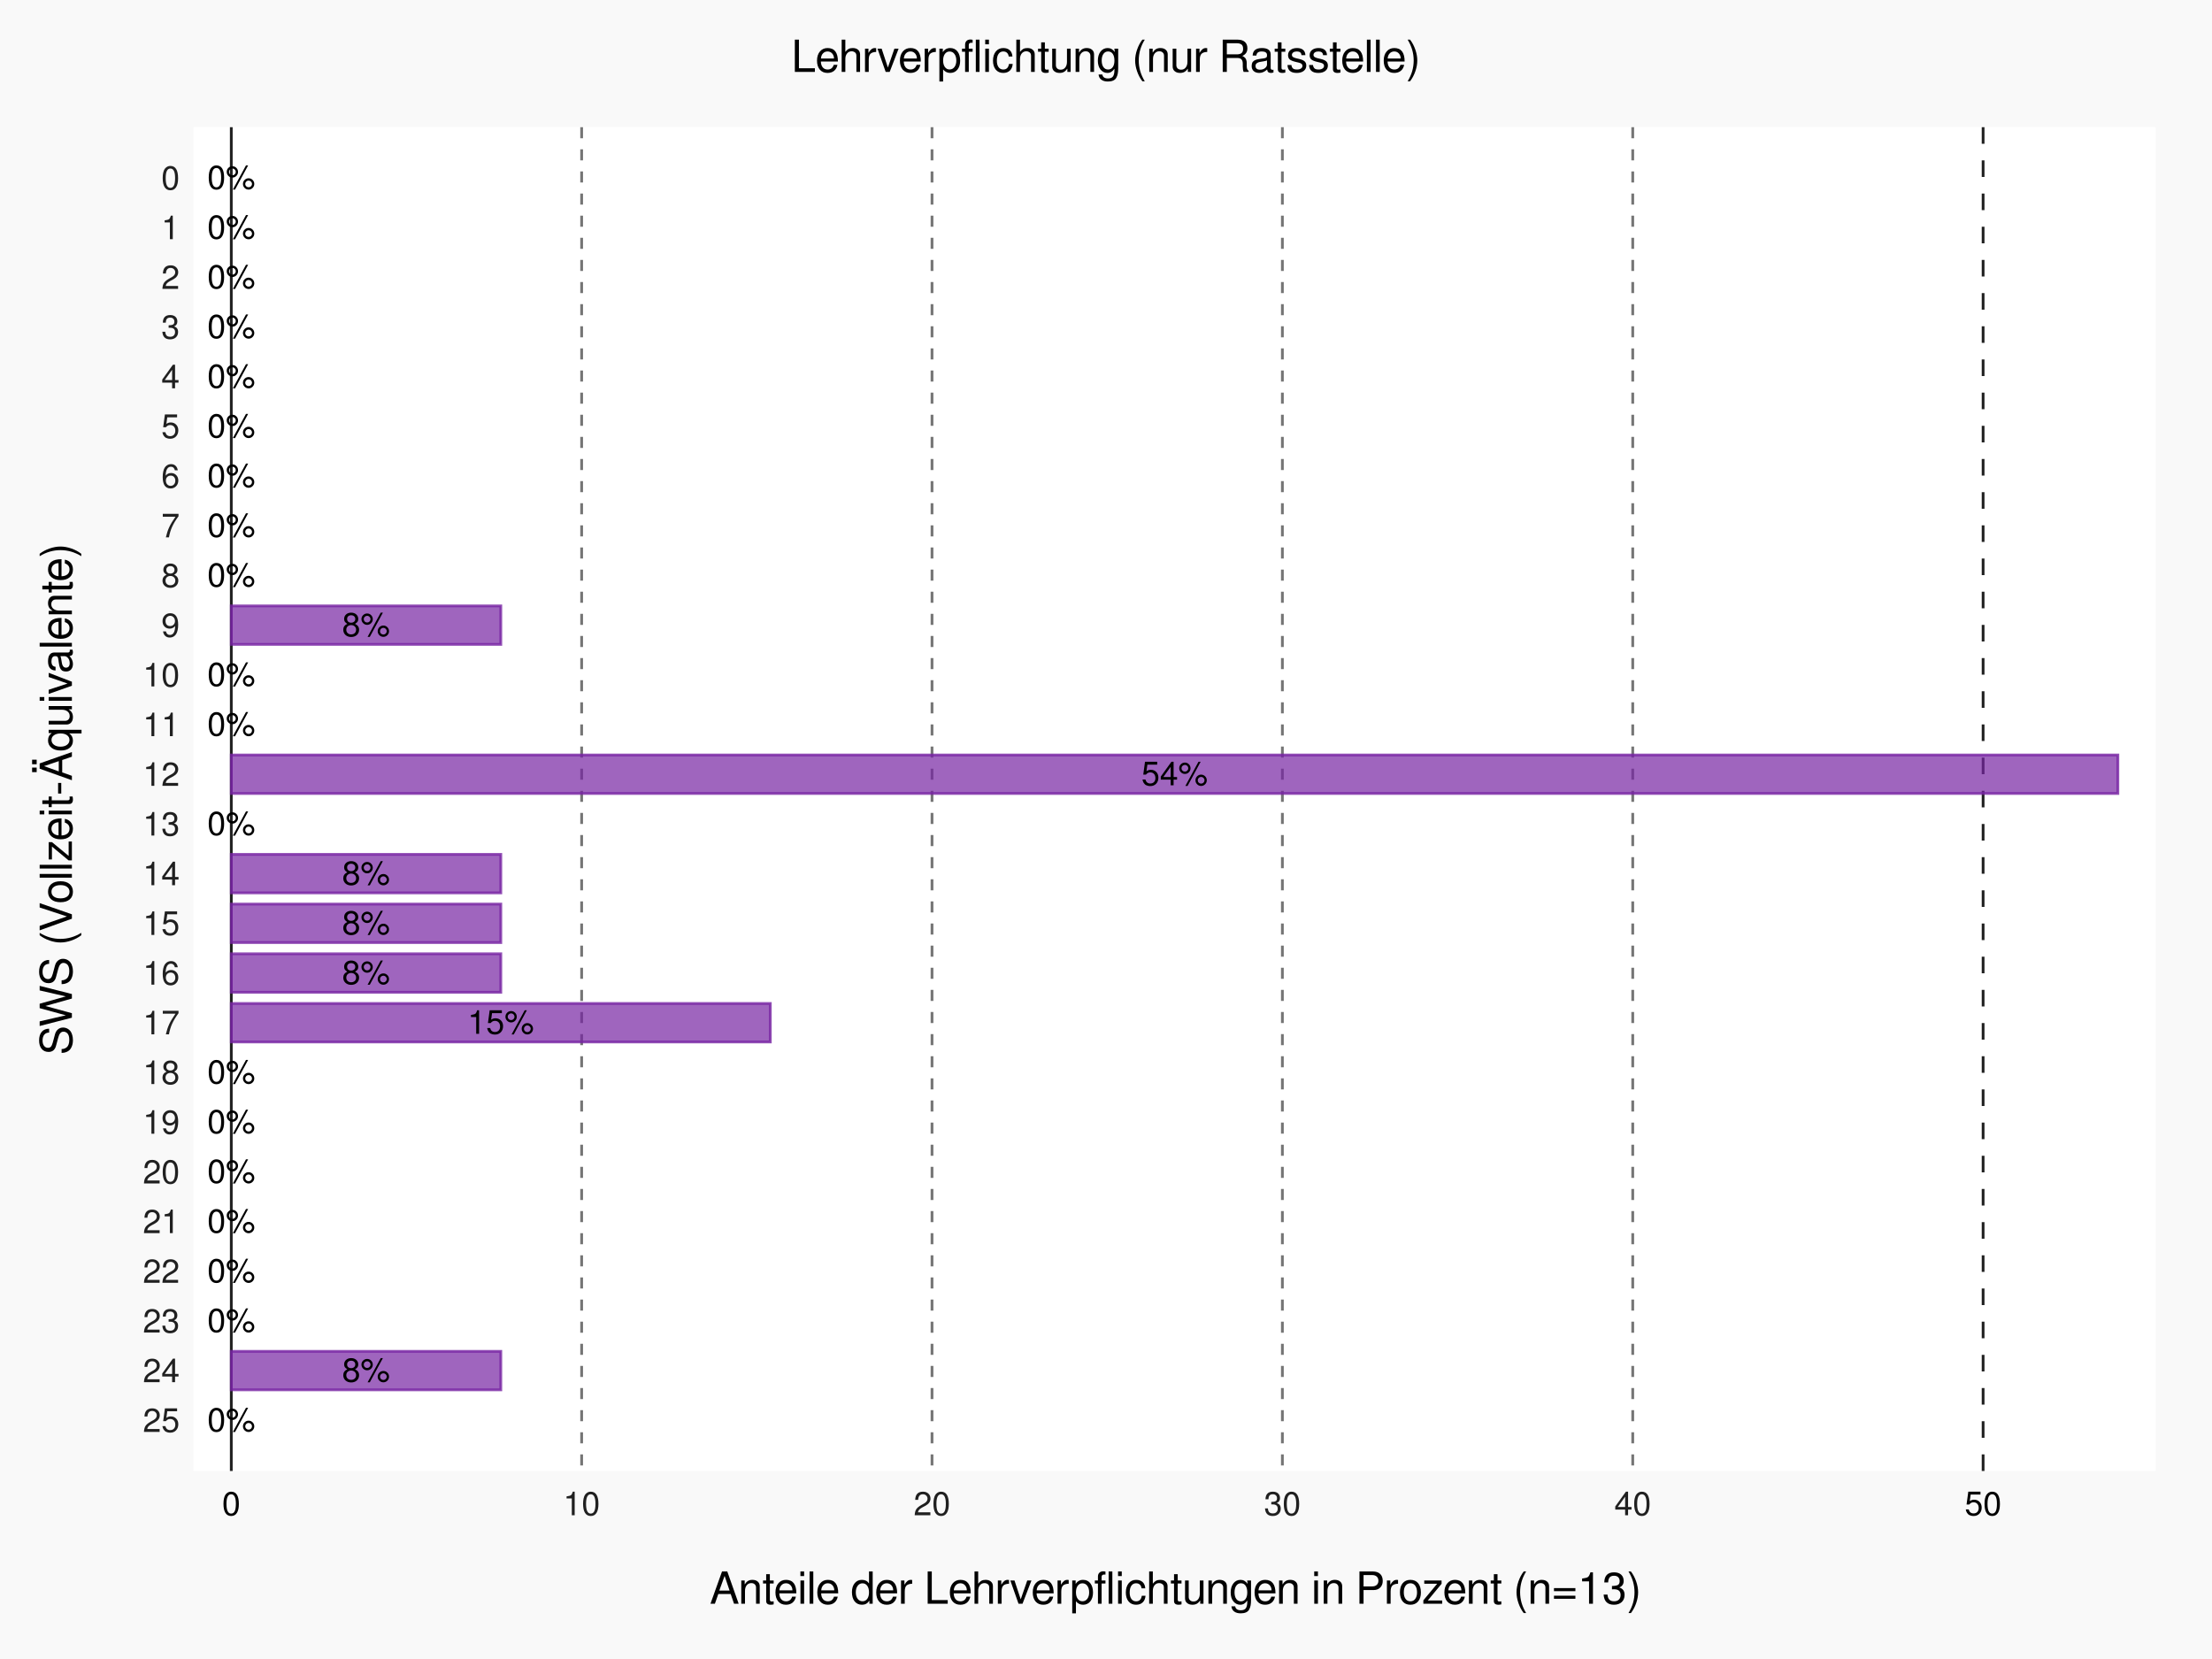
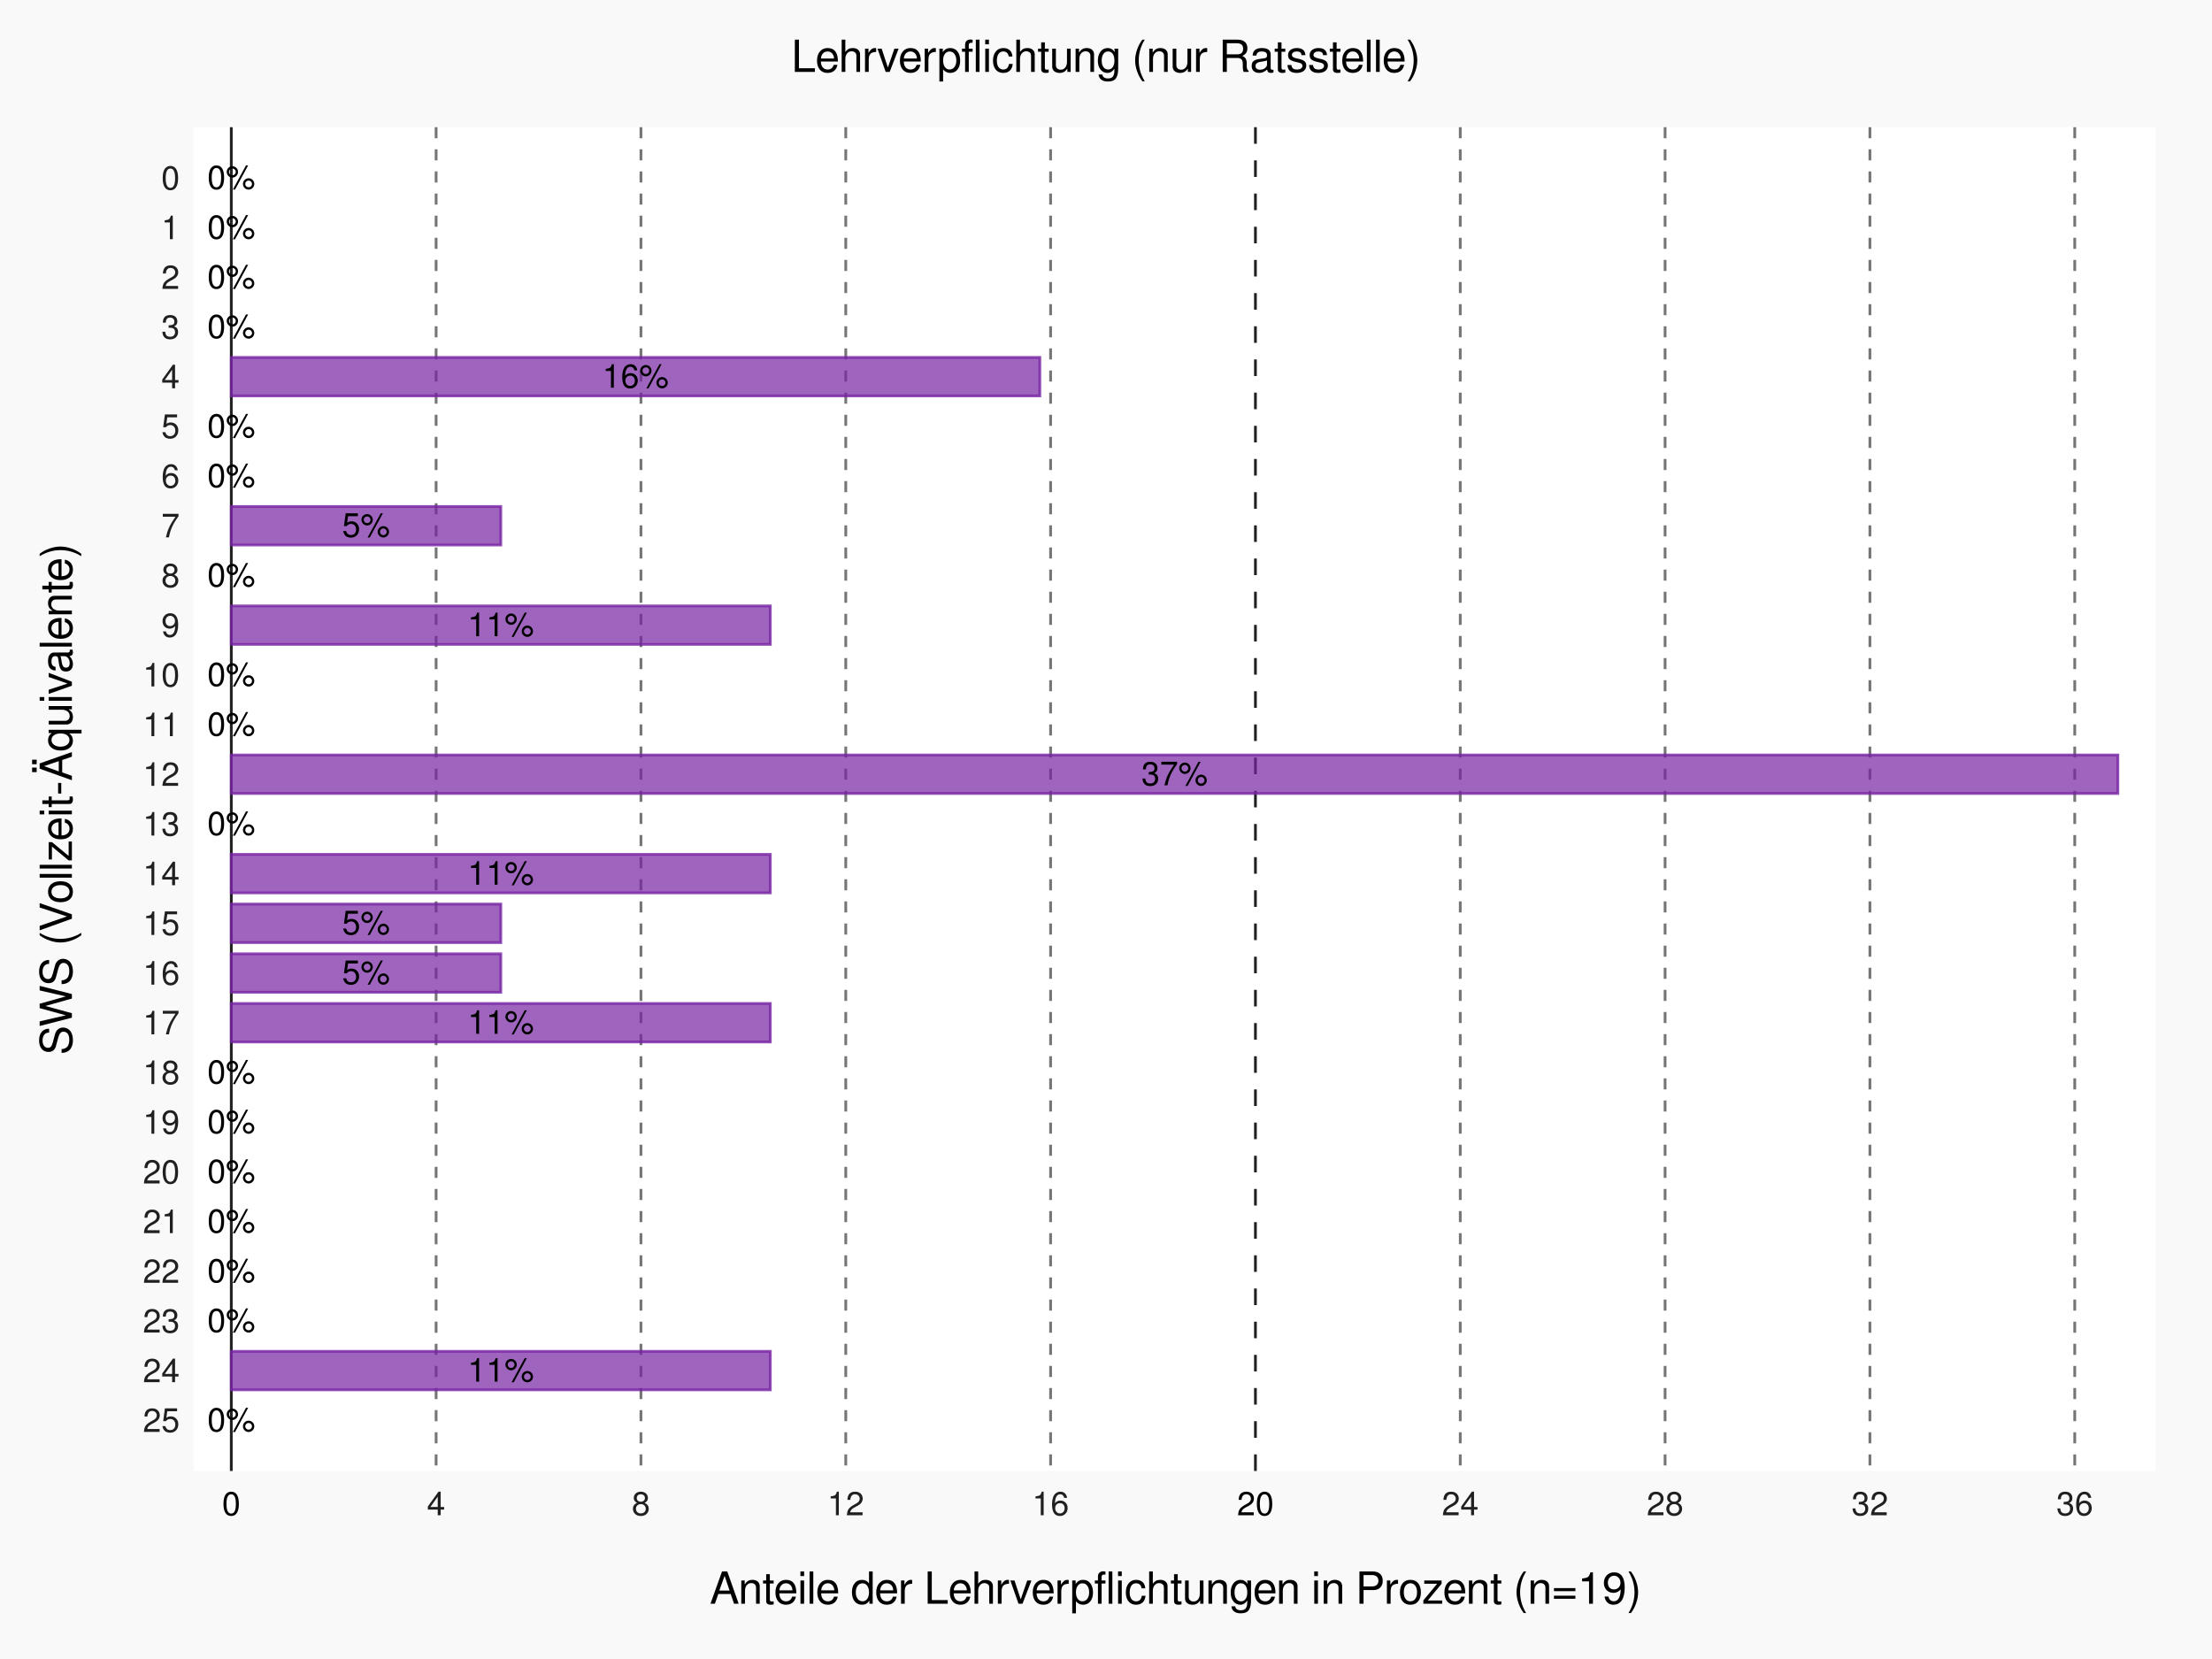
- <svg xmlns="http://www.w3.org/2000/svg" id="chart-551c5b5f-266e-43d3-8adc-cc69973613be" class="pygal-chart" viewBox="0 0 800 600">
+ <svg xmlns="http://www.w3.org/2000/svg" id="chart-d6f8e21c-bd9b-4698-af73-e7bc3f715c8f" class="pygal-chart" viewBox="0 0 800 600">
  <defs>
-     <style type="text/css">#chart-551c5b5f-266e-43d3-8adc-cc69973613be{-webkit-user-select:none;-webkit-font-smoothing:antialiased;font-family:FreeSans}#chart-551c5b5f-266e-43d3-8adc-cc69973613be .title{font-family:FreeSans;font-size:16px}#chart-551c5b5f-266e-43d3-8adc-cc69973613be .legends .legend text{font-family:FreeSans;font-size:14px}#chart-551c5b5f-266e-43d3-8adc-cc69973613be .axis text{font-family:FreeSans;font-size:12px}#chart-551c5b5f-266e-43d3-8adc-cc69973613be .axis text.major{font-family:FreeSans;font-size:12px}#chart-551c5b5f-266e-43d3-8adc-cc69973613be .text-overlay text.value{font-family:FreeSans;font-size:12px}#chart-551c5b5f-266e-43d3-8adc-cc69973613be .text-overlay text.label{font-family:FreeSans;font-size:12px}#chart-551c5b5f-266e-43d3-8adc-cc69973613be .tooltip{font-family:FreeSans;font-size:14px}#chart-551c5b5f-266e-43d3-8adc-cc69973613be text.no_data{font-family:FreeSans;font-size:64px}
- #chart-551c5b5f-266e-43d3-8adc-cc69973613be{background-color:rgba(249,249,249,1)}#chart-551c5b5f-266e-43d3-8adc-cc69973613be path,#chart-551c5b5f-266e-43d3-8adc-cc69973613be line,#chart-551c5b5f-266e-43d3-8adc-cc69973613be rect,#chart-551c5b5f-266e-43d3-8adc-cc69973613be circle{-webkit-transition:150ms;-moz-transition:150ms;transition:150ms}#chart-551c5b5f-266e-43d3-8adc-cc69973613be .graph &gt; .background{fill:rgba(249,249,249,1)}#chart-551c5b5f-266e-43d3-8adc-cc69973613be .plot &gt; .background{fill:rgba(255,255,255,1)}#chart-551c5b5f-266e-43d3-8adc-cc69973613be .graph{fill:rgba(0,0,0,.87)}#chart-551c5b5f-266e-43d3-8adc-cc69973613be text.no_data{fill:rgba(0,0,0,1)}#chart-551c5b5f-266e-43d3-8adc-cc69973613be .title{fill:rgba(0,0,0,1)}#chart-551c5b5f-266e-43d3-8adc-cc69973613be .legends .legend text{fill:rgba(0,0,0,.87)}#chart-551c5b5f-266e-43d3-8adc-cc69973613be .legends .legend:hover text{fill:rgba(0,0,0,1)}#chart-551c5b5f-266e-43d3-8adc-cc69973613be .axis .line{stroke:rgba(0,0,0,1)}#chart-551c5b5f-266e-43d3-8adc-cc69973613be .axis .guide.line{stroke:rgba(0,0,0,.54)}#chart-551c5b5f-266e-43d3-8adc-cc69973613be .axis .major.line{stroke:rgba(0,0,0,.87)}#chart-551c5b5f-266e-43d3-8adc-cc69973613be .axis text.major{fill:rgba(0,0,0,1)}#chart-551c5b5f-266e-43d3-8adc-cc69973613be .axis.y .guides:hover .guide.line,#chart-551c5b5f-266e-43d3-8adc-cc69973613be .line-graph .axis.x .guides:hover .guide.line,#chart-551c5b5f-266e-43d3-8adc-cc69973613be .stackedline-graph .axis.x .guides:hover .guide.line,#chart-551c5b5f-266e-43d3-8adc-cc69973613be .xy-graph .axis.x .guides:hover .guide.line{stroke:rgba(0,0,0,1)}#chart-551c5b5f-266e-43d3-8adc-cc69973613be .axis .guides:hover text{fill:rgba(0,0,0,1)}#chart-551c5b5f-266e-43d3-8adc-cc69973613be .reactive{fill-opacity:.7;stroke-opacity:.8}#chart-551c5b5f-266e-43d3-8adc-cc69973613be .ci{stroke:rgba(0,0,0,.87)}#chart-551c5b5f-266e-43d3-8adc-cc69973613be .reactive.active,#chart-551c5b5f-266e-43d3-8adc-cc69973613be .active .reactive{fill-opacity:.8;stroke-opacity:.9;stroke-width:4}#chart-551c5b5f-266e-43d3-8adc-cc69973613be .ci .reactive.active{stroke-width:1.5}#chart-551c5b5f-266e-43d3-8adc-cc69973613be .series text{fill:rgba(0,0,0,1)}#chart-551c5b5f-266e-43d3-8adc-cc69973613be .tooltip rect{fill:rgba(255,255,255,1);stroke:rgba(0,0,0,1);-webkit-transition:opacity 150ms;-moz-transition:opacity 150ms;transition:opacity 150ms}#chart-551c5b5f-266e-43d3-8adc-cc69973613be .tooltip .label{fill:rgba(0,0,0,.87)}#chart-551c5b5f-266e-43d3-8adc-cc69973613be .tooltip .label{fill:rgba(0,0,0,.87)}#chart-551c5b5f-266e-43d3-8adc-cc69973613be .tooltip .legend{font-size:.8em;fill:rgba(0,0,0,.54)}#chart-551c5b5f-266e-43d3-8adc-cc69973613be .tooltip .x_label{font-size:.6em;fill:rgba(0,0,0,1)}#chart-551c5b5f-266e-43d3-8adc-cc69973613be .tooltip .xlink{font-size:.5em;text-decoration:underline}#chart-551c5b5f-266e-43d3-8adc-cc69973613be .tooltip .value{font-size:1.5em}#chart-551c5b5f-266e-43d3-8adc-cc69973613be .bound{font-size:.5em}#chart-551c5b5f-266e-43d3-8adc-cc69973613be .max-value{font-size:.75em;fill:rgba(0,0,0,.54)}#chart-551c5b5f-266e-43d3-8adc-cc69973613be .map-element{fill:rgba(255,255,255,1);stroke:rgba(0,0,0,.54) !important}#chart-551c5b5f-266e-43d3-8adc-cc69973613be .map-element .reactive{fill-opacity:inherit;stroke-opacity:inherit}#chart-551c5b5f-266e-43d3-8adc-cc69973613be .color-0,#chart-551c5b5f-266e-43d3-8adc-cc69973613be .color-0 a:visited{stroke:#7724a3;fill:#7724a3}#chart-551c5b5f-266e-43d3-8adc-cc69973613be .text-overlay .color-0 text{fill:black}
- #chart-551c5b5f-266e-43d3-8adc-cc69973613be text.no_data{text-anchor:middle}#chart-551c5b5f-266e-43d3-8adc-cc69973613be .guide.line{fill:none}#chart-551c5b5f-266e-43d3-8adc-cc69973613be .centered{text-anchor:middle}#chart-551c5b5f-266e-43d3-8adc-cc69973613be .title{text-anchor:middle}#chart-551c5b5f-266e-43d3-8adc-cc69973613be .legends .legend text{fill-opacity:1}#chart-551c5b5f-266e-43d3-8adc-cc69973613be .axis.x text{text-anchor:middle}#chart-551c5b5f-266e-43d3-8adc-cc69973613be .axis.x:not(.web) text[transform]{text-anchor:start}#chart-551c5b5f-266e-43d3-8adc-cc69973613be .axis.x:not(.web) text[transform].backwards{text-anchor:end}#chart-551c5b5f-266e-43d3-8adc-cc69973613be .axis.y text{text-anchor:end}#chart-551c5b5f-266e-43d3-8adc-cc69973613be .axis.y text[transform].backwards{text-anchor:start}#chart-551c5b5f-266e-43d3-8adc-cc69973613be .axis.y2 text{text-anchor:start}#chart-551c5b5f-266e-43d3-8adc-cc69973613be .axis.y2 text[transform].backwards{text-anchor:end}#chart-551c5b5f-266e-43d3-8adc-cc69973613be .axis .guide.line{stroke-dasharray:4,4}#chart-551c5b5f-266e-43d3-8adc-cc69973613be .axis .major.guide.line{stroke-dasharray:6,6}#chart-551c5b5f-266e-43d3-8adc-cc69973613be .horizontal .axis.y .guide.line,#chart-551c5b5f-266e-43d3-8adc-cc69973613be .horizontal .axis.y2 .guide.line,#chart-551c5b5f-266e-43d3-8adc-cc69973613be .vertical .axis.x .guide.line{opacity:0}#chart-551c5b5f-266e-43d3-8adc-cc69973613be .horizontal .axis.always_show .guide.line,#chart-551c5b5f-266e-43d3-8adc-cc69973613be .vertical .axis.always_show .guide.line{opacity:1 !important}#chart-551c5b5f-266e-43d3-8adc-cc69973613be .axis.y .guides:hover .guide.line,#chart-551c5b5f-266e-43d3-8adc-cc69973613be .axis.y2 .guides:hover .guide.line,#chart-551c5b5f-266e-43d3-8adc-cc69973613be .axis.x .guides:hover .guide.line{opacity:1}#chart-551c5b5f-266e-43d3-8adc-cc69973613be .axis .guides:hover text{opacity:1}#chart-551c5b5f-266e-43d3-8adc-cc69973613be .nofill{fill:none}#chart-551c5b5f-266e-43d3-8adc-cc69973613be .subtle-fill{fill-opacity:.2}#chart-551c5b5f-266e-43d3-8adc-cc69973613be .dot{stroke-width:1px;fill-opacity:1}#chart-551c5b5f-266e-43d3-8adc-cc69973613be .dot.active{stroke-width:5px}#chart-551c5b5f-266e-43d3-8adc-cc69973613be .dot.negative{fill:transparent}#chart-551c5b5f-266e-43d3-8adc-cc69973613be text,#chart-551c5b5f-266e-43d3-8adc-cc69973613be tspan{stroke:none !important}#chart-551c5b5f-266e-43d3-8adc-cc69973613be .series text.active{opacity:1}#chart-551c5b5f-266e-43d3-8adc-cc69973613be .tooltip rect{fill-opacity:.95;stroke-width:.5}#chart-551c5b5f-266e-43d3-8adc-cc69973613be .tooltip text{fill-opacity:1}#chart-551c5b5f-266e-43d3-8adc-cc69973613be .showable{visibility:hidden}#chart-551c5b5f-266e-43d3-8adc-cc69973613be .showable.shown{visibility:visible}#chart-551c5b5f-266e-43d3-8adc-cc69973613be .gauge-background{fill:rgba(229,229,229,1);stroke:none}#chart-551c5b5f-266e-43d3-8adc-cc69973613be .bg-lines{stroke:rgba(249,249,249,1);stroke-width:2px}</style>
+     <style type="text/css">#chart-d6f8e21c-bd9b-4698-af73-e7bc3f715c8f{-webkit-user-select:none;-webkit-font-smoothing:antialiased;font-family:FreeSans}#chart-d6f8e21c-bd9b-4698-af73-e7bc3f715c8f .title{font-family:FreeSans;font-size:16px}#chart-d6f8e21c-bd9b-4698-af73-e7bc3f715c8f .legends .legend text{font-family:FreeSans;font-size:14px}#chart-d6f8e21c-bd9b-4698-af73-e7bc3f715c8f .axis text{font-family:FreeSans;font-size:12px}#chart-d6f8e21c-bd9b-4698-af73-e7bc3f715c8f .axis text.major{font-family:FreeSans;font-size:12px}#chart-d6f8e21c-bd9b-4698-af73-e7bc3f715c8f .text-overlay text.value{font-family:FreeSans;font-size:12px}#chart-d6f8e21c-bd9b-4698-af73-e7bc3f715c8f .text-overlay text.label{font-family:FreeSans;font-size:12px}#chart-d6f8e21c-bd9b-4698-af73-e7bc3f715c8f .tooltip{font-family:FreeSans;font-size:14px}#chart-d6f8e21c-bd9b-4698-af73-e7bc3f715c8f text.no_data{font-family:FreeSans;font-size:64px}
+ #chart-d6f8e21c-bd9b-4698-af73-e7bc3f715c8f{background-color:rgba(249,249,249,1)}#chart-d6f8e21c-bd9b-4698-af73-e7bc3f715c8f path,#chart-d6f8e21c-bd9b-4698-af73-e7bc3f715c8f line,#chart-d6f8e21c-bd9b-4698-af73-e7bc3f715c8f rect,#chart-d6f8e21c-bd9b-4698-af73-e7bc3f715c8f circle{-webkit-transition:150ms;-moz-transition:150ms;transition:150ms}#chart-d6f8e21c-bd9b-4698-af73-e7bc3f715c8f .graph &gt; .background{fill:rgba(249,249,249,1)}#chart-d6f8e21c-bd9b-4698-af73-e7bc3f715c8f .plot &gt; .background{fill:rgba(255,255,255,1)}#chart-d6f8e21c-bd9b-4698-af73-e7bc3f715c8f .graph{fill:rgba(0,0,0,.87)}#chart-d6f8e21c-bd9b-4698-af73-e7bc3f715c8f text.no_data{fill:rgba(0,0,0,1)}#chart-d6f8e21c-bd9b-4698-af73-e7bc3f715c8f .title{fill:rgba(0,0,0,1)}#chart-d6f8e21c-bd9b-4698-af73-e7bc3f715c8f .legends .legend text{fill:rgba(0,0,0,.87)}#chart-d6f8e21c-bd9b-4698-af73-e7bc3f715c8f .legends .legend:hover text{fill:rgba(0,0,0,1)}#chart-d6f8e21c-bd9b-4698-af73-e7bc3f715c8f .axis .line{stroke:rgba(0,0,0,1)}#chart-d6f8e21c-bd9b-4698-af73-e7bc3f715c8f .axis .guide.line{stroke:rgba(0,0,0,.54)}#chart-d6f8e21c-bd9b-4698-af73-e7bc3f715c8f .axis .major.line{stroke:rgba(0,0,0,.87)}#chart-d6f8e21c-bd9b-4698-af73-e7bc3f715c8f .axis text.major{fill:rgba(0,0,0,1)}#chart-d6f8e21c-bd9b-4698-af73-e7bc3f715c8f .axis.y .guides:hover .guide.line,#chart-d6f8e21c-bd9b-4698-af73-e7bc3f715c8f .line-graph .axis.x .guides:hover .guide.line,#chart-d6f8e21c-bd9b-4698-af73-e7bc3f715c8f .stackedline-graph .axis.x .guides:hover .guide.line,#chart-d6f8e21c-bd9b-4698-af73-e7bc3f715c8f .xy-graph .axis.x .guides:hover .guide.line{stroke:rgba(0,0,0,1)}#chart-d6f8e21c-bd9b-4698-af73-e7bc3f715c8f .axis .guides:hover text{fill:rgba(0,0,0,1)}#chart-d6f8e21c-bd9b-4698-af73-e7bc3f715c8f .reactive{fill-opacity:.7;stroke-opacity:.8}#chart-d6f8e21c-bd9b-4698-af73-e7bc3f715c8f .ci{stroke:rgba(0,0,0,.87)}#chart-d6f8e21c-bd9b-4698-af73-e7bc3f715c8f .reactive.active,#chart-d6f8e21c-bd9b-4698-af73-e7bc3f715c8f .active .reactive{fill-opacity:.8;stroke-opacity:.9;stroke-width:4}#chart-d6f8e21c-bd9b-4698-af73-e7bc3f715c8f .ci .reactive.active{stroke-width:1.5}#chart-d6f8e21c-bd9b-4698-af73-e7bc3f715c8f .series text{fill:rgba(0,0,0,1)}#chart-d6f8e21c-bd9b-4698-af73-e7bc3f715c8f .tooltip rect{fill:rgba(255,255,255,1);stroke:rgba(0,0,0,1);-webkit-transition:opacity 150ms;-moz-transition:opacity 150ms;transition:opacity 150ms}#chart-d6f8e21c-bd9b-4698-af73-e7bc3f715c8f .tooltip .label{fill:rgba(0,0,0,.87)}#chart-d6f8e21c-bd9b-4698-af73-e7bc3f715c8f .tooltip .label{fill:rgba(0,0,0,.87)}#chart-d6f8e21c-bd9b-4698-af73-e7bc3f715c8f .tooltip .legend{font-size:.8em;fill:rgba(0,0,0,.54)}#chart-d6f8e21c-bd9b-4698-af73-e7bc3f715c8f .tooltip .x_label{font-size:.6em;fill:rgba(0,0,0,1)}#chart-d6f8e21c-bd9b-4698-af73-e7bc3f715c8f .tooltip .xlink{font-size:.5em;text-decoration:underline}#chart-d6f8e21c-bd9b-4698-af73-e7bc3f715c8f .tooltip .value{font-size:1.5em}#chart-d6f8e21c-bd9b-4698-af73-e7bc3f715c8f .bound{font-size:.5em}#chart-d6f8e21c-bd9b-4698-af73-e7bc3f715c8f .max-value{font-size:.75em;fill:rgba(0,0,0,.54)}#chart-d6f8e21c-bd9b-4698-af73-e7bc3f715c8f .map-element{fill:rgba(255,255,255,1);stroke:rgba(0,0,0,.54) !important}#chart-d6f8e21c-bd9b-4698-af73-e7bc3f715c8f .map-element .reactive{fill-opacity:inherit;stroke-opacity:inherit}#chart-d6f8e21c-bd9b-4698-af73-e7bc3f715c8f .color-0,#chart-d6f8e21c-bd9b-4698-af73-e7bc3f715c8f .color-0 a:visited{stroke:#7724a3;fill:#7724a3}#chart-d6f8e21c-bd9b-4698-af73-e7bc3f715c8f .text-overlay .color-0 text{fill:black}
+ #chart-d6f8e21c-bd9b-4698-af73-e7bc3f715c8f text.no_data{text-anchor:middle}#chart-d6f8e21c-bd9b-4698-af73-e7bc3f715c8f .guide.line{fill:none}#chart-d6f8e21c-bd9b-4698-af73-e7bc3f715c8f .centered{text-anchor:middle}#chart-d6f8e21c-bd9b-4698-af73-e7bc3f715c8f .title{text-anchor:middle}#chart-d6f8e21c-bd9b-4698-af73-e7bc3f715c8f .legends .legend text{fill-opacity:1}#chart-d6f8e21c-bd9b-4698-af73-e7bc3f715c8f .axis.x text{text-anchor:middle}#chart-d6f8e21c-bd9b-4698-af73-e7bc3f715c8f .axis.x:not(.web) text[transform]{text-anchor:start}#chart-d6f8e21c-bd9b-4698-af73-e7bc3f715c8f .axis.x:not(.web) text[transform].backwards{text-anchor:end}#chart-d6f8e21c-bd9b-4698-af73-e7bc3f715c8f .axis.y text{text-anchor:end}#chart-d6f8e21c-bd9b-4698-af73-e7bc3f715c8f .axis.y text[transform].backwards{text-anchor:start}#chart-d6f8e21c-bd9b-4698-af73-e7bc3f715c8f .axis.y2 text{text-anchor:start}#chart-d6f8e21c-bd9b-4698-af73-e7bc3f715c8f .axis.y2 text[transform].backwards{text-anchor:end}#chart-d6f8e21c-bd9b-4698-af73-e7bc3f715c8f .axis .guide.line{stroke-dasharray:4,4}#chart-d6f8e21c-bd9b-4698-af73-e7bc3f715c8f .axis .major.guide.line{stroke-dasharray:6,6}#chart-d6f8e21c-bd9b-4698-af73-e7bc3f715c8f .horizontal .axis.y .guide.line,#chart-d6f8e21c-bd9b-4698-af73-e7bc3f715c8f .horizontal .axis.y2 .guide.line,#chart-d6f8e21c-bd9b-4698-af73-e7bc3f715c8f .vertical .axis.x .guide.line{opacity:0}#chart-d6f8e21c-bd9b-4698-af73-e7bc3f715c8f .horizontal .axis.always_show .guide.line,#chart-d6f8e21c-bd9b-4698-af73-e7bc3f715c8f .vertical .axis.always_show .guide.line{opacity:1 !important}#chart-d6f8e21c-bd9b-4698-af73-e7bc3f715c8f .axis.y .guides:hover .guide.line,#chart-d6f8e21c-bd9b-4698-af73-e7bc3f715c8f .axis.y2 .guides:hover .guide.line,#chart-d6f8e21c-bd9b-4698-af73-e7bc3f715c8f .axis.x .guides:hover .guide.line{opacity:1}#chart-d6f8e21c-bd9b-4698-af73-e7bc3f715c8f .axis .guides:hover text{opacity:1}#chart-d6f8e21c-bd9b-4698-af73-e7bc3f715c8f .nofill{fill:none}#chart-d6f8e21c-bd9b-4698-af73-e7bc3f715c8f .subtle-fill{fill-opacity:.2}#chart-d6f8e21c-bd9b-4698-af73-e7bc3f715c8f .dot{stroke-width:1px;fill-opacity:1}#chart-d6f8e21c-bd9b-4698-af73-e7bc3f715c8f .dot.active{stroke-width:5px}#chart-d6f8e21c-bd9b-4698-af73-e7bc3f715c8f .dot.negative{fill:transparent}#chart-d6f8e21c-bd9b-4698-af73-e7bc3f715c8f text,#chart-d6f8e21c-bd9b-4698-af73-e7bc3f715c8f tspan{stroke:none !important}#chart-d6f8e21c-bd9b-4698-af73-e7bc3f715c8f .series text.active{opacity:1}#chart-d6f8e21c-bd9b-4698-af73-e7bc3f715c8f .tooltip rect{fill-opacity:.95;stroke-width:.5}#chart-d6f8e21c-bd9b-4698-af73-e7bc3f715c8f .tooltip text{fill-opacity:1}#chart-d6f8e21c-bd9b-4698-af73-e7bc3f715c8f .showable{visibility:hidden}#chart-d6f8e21c-bd9b-4698-af73-e7bc3f715c8f .showable.shown{visibility:visible}#chart-d6f8e21c-bd9b-4698-af73-e7bc3f715c8f .gauge-background{fill:rgba(229,229,229,1);stroke:none}#chart-d6f8e21c-bd9b-4698-af73-e7bc3f715c8f .bg-lines{stroke:rgba(249,249,249,1);stroke-width:2px}</style>
  </defs>
  <g class="graph horizontalbar-graph horizontal">
    <rect x="0" y="0" width="800" height="600" class="background" />
    <g transform="translate(70, 46)" class="plot">
      <rect x="0" y="0" width="709.6" height="486" class="background" />
      <g class="axis y">
        <g class="guides">
          <text x="-5" y="471.867" class="">25</text>
        </g>
        <g class="guides">
          <text x="-5" y="453.894" class="">24</text>
        </g>
        <g class="guides">
          <text x="-5" y="435.92" class="">23</text>
        </g>
        <g class="guides">
          <text x="-5" y="417.947" class="">22</text>
        </g>
        <g class="guides">
          <text x="-5" y="399.974" class="">21</text>
        </g>
        <g class="guides">
          <text x="-5" y="382" class="">20</text>
        </g>
        <g class="guides">
          <text x="-5" y="364.027" class="">19</text>
        </g>
        <g class="guides">
          <text x="-5" y="346.054" class="">18</text>
        </g>
        <g class="guides">
          <text x="-5" y="328.08" class="">17</text>
        </g>
        <g class="guides">
          <text x="-5" y="310.107" class="">16</text>
        </g>
        <g class="guides">
          <text x="-5" y="292.133" class="">15</text>
        </g>
        <g class="guides">
          <text x="-5" y="274.16" class="">14</text>
        </g>
        <g class="guides">
          <text x="-5" y="256.187" class="">13</text>
        </g>
        <g class="guides">
          <text x="-5" y="238.213" class="">12</text>
        </g>
        <g class="guides">
          <text x="-5" y="220.24" class="">11</text>
        </g>
        <g class="guides">
          <text x="-5" y="202.267" class="">10</text>
        </g>
        <g class="guides">
          <text x="-5" y="184.293" class="">9</text>
        </g>
        <g class="guides">
          <text x="-5" y="166.32" class="">8</text>
        </g>
        <g class="guides">
          <text x="-5" y="148.346" class="">7</text>
        </g>
        <g class="guides">
          <text x="-5" y="130.373" class="">6</text>
        </g>
        <g class="guides">
          <text x="-5" y="112.4" class="">5</text>
        </g>
        <g class="guides">
          <text x="-5" y="94.426" class="">4</text>
        </g>
        <g class="guides">
          <text x="-5" y="76.453" class="">3</text>
        </g>
        <g class="guides">
          <text x="-5" y="58.48" class="">2</text>
        </g>
        <g class="guides">
          <text x="-5" y="40.506" class="">1</text>
        </g>
        <g class="guides">
          <text x="-5" y="22.533" class="">0</text>
        </g>
      </g>
      <g class="axis x always_show">
        <g class="guides">
          <path d="M13.646 0 v486" class="axis major line" />
          <text x="13.646" y="502.0" class="major">0</text>
        </g>
        <g class="guides">
-           <path d="M140.36 0 v486" class="guide line" />
-           <text x="140.36" y="502.0" class="">10</text>
-         </g>
-         <g class="guides">
-           <path d="M267.075 0 v486" class="guide line" />
-           <text x="267.075" y="502.0" class="">20</text>
-         </g>
-         <g class="guides">
-           <path d="M393.789 0 v486" class="guide line" />
-           <text x="393.789" y="502.0" class="">30</text>
-         </g>
-         <g class="guides">
-           <path d="M520.503 0 v486" class="guide line" />
-           <text x="520.503" y="502.0" class="">40</text>
-         </g>
-         <g class="guides">
-           <path d="M647.218 0 v486" class="major guide line" />
-           <text x="647.218" y="502.0" class="major">50</text>
+           <path d="M87.725 0 v486" class="guide line" />
+           <text x="87.725" y="502.0" class="">4</text>
+         </g>
+         <g class="guides">
+           <path d="M161.804 0 v486" class="guide line" />
+           <text x="161.804" y="502.0" class="">8</text>
+         </g>
+         <g class="guides">
+           <path d="M235.884 0 v486" class="guide line" />
+           <text x="235.884" y="502.0" class="">12</text>
+         </g>
+         <g class="guides">
+           <path d="M309.963 0 v486" class="guide line" />
+           <text x="309.963" y="502.0" class="">16</text>
+         </g>
+         <g class="guides">
+           <path d="M384.042 0 v486" class="major guide line" />
+           <text x="384.042" y="502.0" class="major">20</text>
+         </g>
+         <g class="guides">
+           <path d="M458.121 0 v486" class="guide line" />
+           <text x="458.121" y="502.0" class="">24</text>
+         </g>
+         <g class="guides">
+           <path d="M532.2 0 v486" class="guide line" />
+           <text x="532.2" y="502.0" class="">28</text>
+         </g>
+         <g class="guides">
+           <path d="M606.279 0 v486" class="guide line" />
+           <text x="606.279" y="502.0" class="">32</text>
+         </g>
+         <g class="guides">
+           <path d="M680.358 0 v486" class="guide line" />
+           <text x="680.358" y="502.0" class="">36</text>
        </g>
      </g>
      <g class="series serie-0 color-0">
        <g class="bars">
          <g class="bar">
            <rect x="13.646" y="460.708" rx="0" ry="0" height="13.919" class="rect reactive tooltip-trigger" />
          </g>
          <g class="bar">
-             <rect x="13.646" y="442.734" rx="0" ry="0" width="97.473" height="13.919" class="rect reactive tooltip-trigger" />
+             <rect x="13.646" y="442.734" rx="0" ry="0" width="194.945" height="13.919" class="rect reactive tooltip-trigger" />
          </g>
          <g class="bar">
            <rect x="13.646" y="424.761" rx="0" ry="0" height="13.919" class="rect reactive tooltip-trigger" />
          </g>
          <g class="bar">
            <rect x="13.646" y="406.788" rx="0" ry="0" height="13.919" class="rect reactive tooltip-trigger" />
          </g>
          <g class="bar">
            <rect x="13.646" y="388.814" rx="0" ry="0" height="13.919" class="rect reactive tooltip-trigger" />
          </g>
          <g class="bar">
            <rect x="13.646" y="370.841" rx="0" ry="0" height="13.919" class="rect reactive tooltip-trigger" />
          </g>
          <g class="bar">
            <rect x="13.646" y="352.868" rx="0" ry="0" height="13.919" class="rect reactive tooltip-trigger" />
          </g>
          <g class="bar">
            <rect x="13.646" y="334.894" rx="0" ry="0" height="13.919" class="rect reactive tooltip-trigger" />
          </g>
          <g class="bar">
            <rect x="13.646" y="316.921" rx="0" ry="0" width="194.945" height="13.919" class="rect reactive tooltip-trigger" />
          </g>
          <g class="bar">
            <rect x="13.646" y="298.948" rx="0" ry="0" width="97.473" height="13.919" class="rect reactive tooltip-trigger" />
          </g>
          <g class="bar">
            <rect x="13.646" y="280.974" rx="0" ry="0" width="97.473" height="13.919" class="rect reactive tooltip-trigger" />
          </g>
          <g class="bar">
-             <rect x="13.646" y="263.001" rx="0" ry="0" width="97.473" height="13.919" class="rect reactive tooltip-trigger" />
+             <rect x="13.646" y="263.001" rx="0" ry="0" width="194.945" height="13.919" class="rect reactive tooltip-trigger" />
          </g>
          <g class="bar">
            <rect x="13.646" y="245.027" rx="0" ry="0" height="13.919" class="rect reactive tooltip-trigger" />
          </g>
          <g class="bar">
            <rect x="13.646" y="227.054" rx="0" ry="0" width="682.308" height="13.919" class="rect reactive tooltip-trigger" />
          </g>
          <g class="bar">
            <rect x="13.646" y="209.081" rx="0" ry="0" height="13.919" class="rect reactive tooltip-trigger" />
          </g>
          <g class="bar">
            <rect x="13.646" y="191.107" rx="0" ry="0" height="13.919" class="rect reactive tooltip-trigger" />
          </g>
          <g class="bar">
-             <rect x="13.646" y="173.134" rx="0" ry="0" width="97.473" height="13.919" class="rect reactive tooltip-trigger" />
+             <rect x="13.646" y="173.134" rx="0" ry="0" width="194.945" height="13.919" class="rect reactive tooltip-trigger" />
          </g>
          <g class="bar">
            <rect x="13.646" y="155.161" rx="0" ry="0" height="13.919" class="rect reactive tooltip-trigger" />
          </g>
          <g class="bar">
-             <rect x="13.646" y="137.187" rx="0" ry="0" height="13.919" class="rect reactive tooltip-trigger" />
+             <rect x="13.646" y="137.187" rx="0" ry="0" width="97.473" height="13.919" class="rect reactive tooltip-trigger" />
          </g>
          <g class="bar">
            <rect x="13.646" y="119.214" rx="0" ry="0" height="13.919" class="rect reactive tooltip-trigger" />
          </g>
          <g class="bar">
            <rect x="13.646" y="101.24" rx="0" ry="0" height="13.919" class="rect reactive tooltip-trigger" />
          </g>
          <g class="bar">
-             <rect x="13.646" y="83.267" rx="0" ry="0" height="13.919" class="rect reactive tooltip-trigger" />
+             <rect x="13.646" y="83.267" rx="0" ry="0" width="292.418" height="13.919" class="rect reactive tooltip-trigger" />
          </g>
          <g class="bar">
            <rect x="13.646" y="65.294" rx="0" ry="0" height="13.919" class="rect reactive tooltip-trigger" />
          </g>
          <g class="bar">
            <rect x="13.646" y="47.32" rx="0" ry="0" height="13.919" class="rect reactive tooltip-trigger" />
          </g>
          <g class="bar">
            <rect x="13.646" y="29.347" rx="0" ry="0" height="13.919" class="rect reactive tooltip-trigger" />
          </g>
          <g class="bar">
            <rect x="13.646" y="11.374" rx="0" ry="0" height="13.919" class="rect reactive tooltip-trigger" />
          </g>
        </g>
      </g>
    </g>
    <g class="titles">
      <text x="400.0" y="26" class="title plot_title">Lehrverpflichtung (nur Ratsstelle)</text>
-       <text x="425.2" y="580" class="title">Anteile der Lehrverpflichtungen in Prozent (n=13)</text>
+       <text x="425.2" y="580" class="title">Anteile der Lehrverpflichtungen in Prozent (n=19)</text>
      <text x="0" y="315.0" class="title" transform="rotate(-90 0 289)">SWS (Vollzeit-Äquivalente)</text>
    </g>
    <g transform="translate(70, 46)" class="plot overlay">
      <g class="series serie-0 color-0" />
    </g>
    <g transform="translate(70, 46)" class="plot text-overlay">
      <g class="series serie-0 color-0">
        <text text-anchor="middle" x="13.646" y="471.667" class="value">0%</text>
-         <text text-anchor="middle" x="62.382" y="453.694" class="value">8%</text>
+         <text text-anchor="middle" x="111.119" y="453.694" class="value">11%</text>
        <text text-anchor="middle" x="13.646" y="435.72" class="value">0%</text>
        <text text-anchor="middle" x="13.646" y="417.747" class="value">0%</text>
        <text text-anchor="middle" x="13.646" y="399.774" class="value">0%</text>
        <text text-anchor="middle" x="13.646" y="381.8" class="value">0%</text>
        <text text-anchor="middle" x="13.646" y="363.827" class="value">0%</text>
        <text text-anchor="middle" x="13.646" y="345.854" class="value">0%</text>
-         <text text-anchor="middle" x="111.119" y="327.88" class="value">15%</text>
-         <text text-anchor="middle" x="62.382" y="309.907" class="value">8%</text>
-         <text text-anchor="middle" x="62.382" y="291.933" class="value">8%</text>
-         <text text-anchor="middle" x="62.382" y="273.96" class="value">8%</text>
+         <text text-anchor="middle" x="111.119" y="327.88" class="value">11%</text>
+         <text text-anchor="middle" x="62.382" y="309.907" class="value">5%</text>
+         <text text-anchor="middle" x="62.382" y="291.933" class="value">5%</text>
+         <text text-anchor="middle" x="111.119" y="273.96" class="value">11%</text>
        <text text-anchor="middle" x="13.646" y="255.987" class="value">0%</text>
-         <text text-anchor="middle" x="354.8" y="238.013" class="value">54%</text>
+         <text text-anchor="middle" x="354.8" y="238.013" class="value">37%</text>
        <text text-anchor="middle" x="13.646" y="220.04" class="value">0%</text>
        <text text-anchor="middle" x="13.646" y="202.067" class="value">0%</text>
-         <text text-anchor="middle" x="62.382" y="184.093" class="value">8%</text>
+         <text text-anchor="middle" x="111.119" y="184.093" class="value">11%</text>
        <text text-anchor="middle" x="13.646" y="166.12" class="value">0%</text>
-         <text text-anchor="middle" x="13.646" y="148.146" class="value">0%</text>
+         <text text-anchor="middle" x="62.382" y="148.146" class="value">5%</text>
        <text text-anchor="middle" x="13.646" y="130.173" class="value">0%</text>
        <text text-anchor="middle" x="13.646" y="112.2" class="value">0%</text>
-         <text text-anchor="middle" x="13.646" y="94.226" class="value">0%</text>
+         <text text-anchor="middle" x="159.855" y="94.226" class="value">16%</text>
        <text text-anchor="middle" x="13.646" y="76.253" class="value">0%</text>
        <text text-anchor="middle" x="13.646" y="58.28" class="value">0%</text>
        <text text-anchor="middle" x="13.646" y="40.306" class="value">0%</text>
        <text text-anchor="middle" x="13.646" y="22.333" class="value">0%</text>
      </g>
    </g>
    <g transform="translate(70, 46)" class="plot tooltip-overlay">
      <g transform="translate(0 0)" style="opacity: 0" class="tooltip">
        <rect rx="0" ry="0" width="0" height="0" class="tooltip-box" />
        <g class="text" />
      </g>
    </g>
  </g>
</svg>
